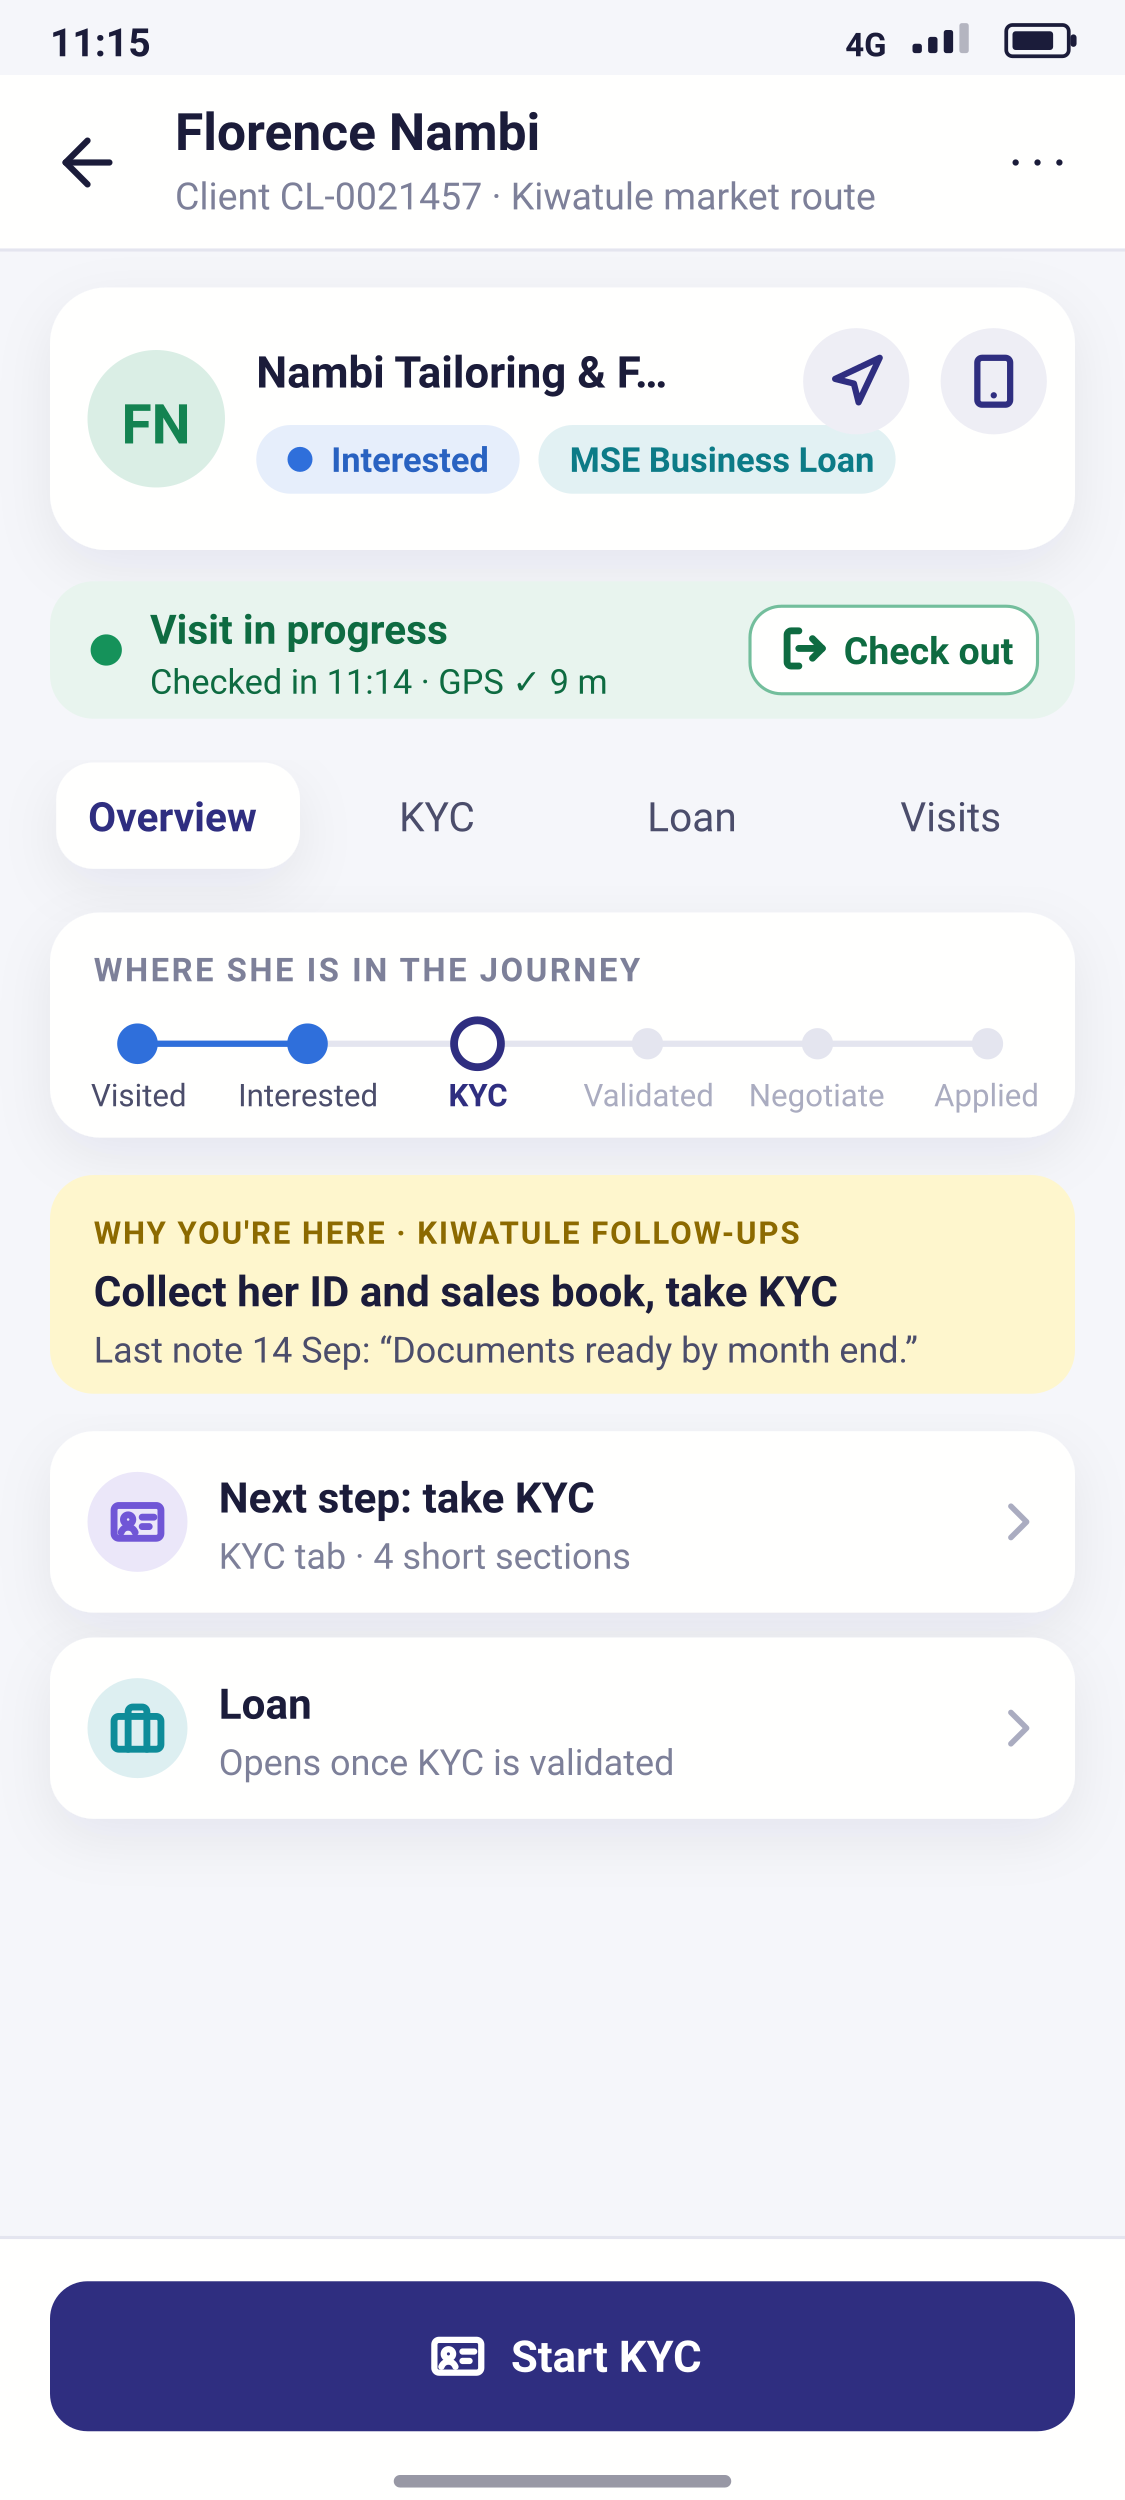
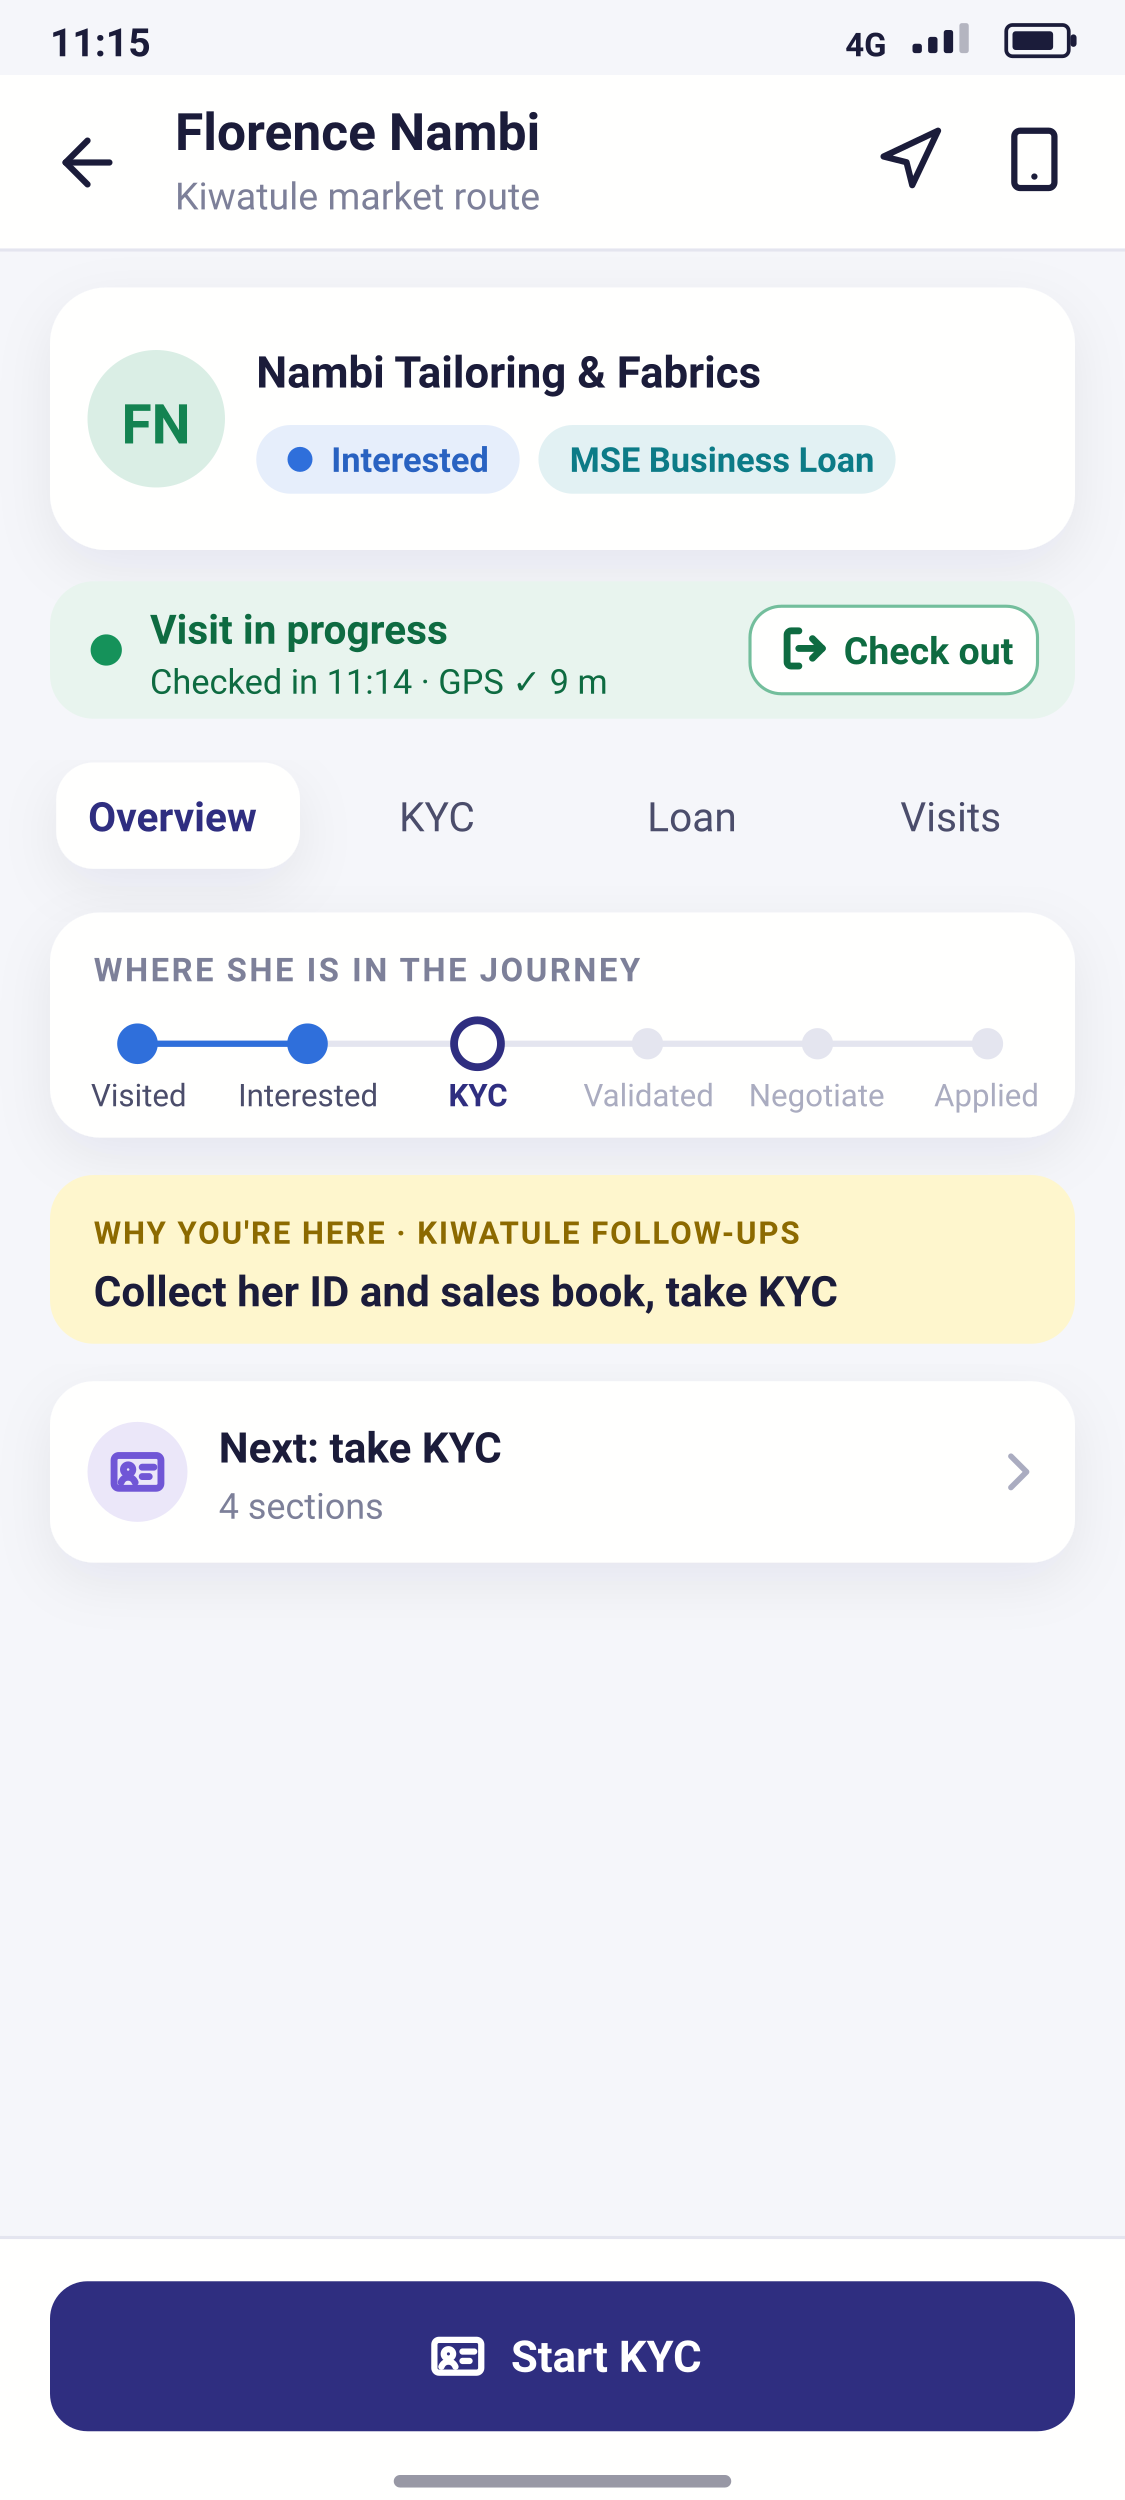
<svg xmlns="http://www.w3.org/2000/svg" width="360" height="800" viewBox="0 0 360 800">
  <defs>
    <filter id="soft" x="-20%" y="-20%" width="140%" height="170%">
      <feDropShadow dx="0" dy="6" stdDeviation="9" flood-color="#1B1C3A" flood-opacity="0.07" />
    </filter>
  </defs>
  <rect id="screen-background" x="0.0" y="0.0" width="360.0" height="800.0" fill="#F5F6FA" />
  <g id="status-bar">
    <text id="11-15" x="16.0" y="18.0" font-family="Segoe UI, Roboto, Helvetica Neue, Arial, sans-serif" font-size="12.5" font-weight="600" fill="#1B1C3A">11:15</text>
    <rect id="battery" x="322.0" y="8.0" width="20.0" height="10.0" rx="2" fill="none" stroke="#1B1C3A" stroke-width="1.2" />
    <rect x="324.0" y="10.0" width="13.0" height="6.0" rx="1" fill="#1B1C3A" />
    <rect x="342.5" y="11.0" width="2.0" height="4.0" rx="1" fill="#1B1C3A" />
    <rect id="signal-bar" x="292.0" y="14.0" width="3.0" height="3.0" rx="0.8" fill="#1B1C3A" fill-opacity="1" />
    <rect id="signal-bar-2" x="297.0" y="11.8" width="3.0" height="5.2" rx="0.8" fill="#1B1C3A" fill-opacity="1" />
    <rect id="signal-bar-3" x="302.0" y="9.6" width="3.0" height="7.4" rx="0.8" fill="#1B1C3A" fill-opacity="1" />
    <rect id="signal-bar-4" x="307.0" y="7.4" width="3.0" height="9.6" rx="0.8" fill="#1B1C3A" fill-opacity="0.3" />
    <text id="network" x="270.5" y="18.0" font-family="Segoe UI, Roboto, Helvetica Neue, Arial, sans-serif" font-size="10.5" font-weight="700" fill="#1B1C3A">4G</text>
  </g>
  <g id="app-bar">
    <rect id="app-bar-bg" x="0.0" y="24.0" width="360.0" height="56.0" fill="#FFFFFE" />
    <line x1="0.0" y1="80.0" x2="360.0" y2="80.0" stroke="#E4E5EF" stroke-width="1" />
    <g id="icon-arrowleft" transform="translate(16.0 40.0) scale(1)">
      <path d="M19 12H5" fill="none" stroke="#1B1C3A" stroke-width="2.00" stroke-linecap="round" stroke-linejoin="round" />
      <path d="M12 19l-7-7 7-7" fill="none" stroke="#1B1C3A" stroke-width="2.00" stroke-linecap="round" stroke-linejoin="round" />
    </g>
    <text id="Florence-Nambi" x="56.0" y="48.0" font-family="Segoe UI, Roboto, Helvetica Neue, Arial, sans-serif" font-size="16.5" font-weight="600" fill="#1B1C3A">Florence Nambi</text>
-     <text id="Client-CL-0021457-Kiwatule" x="56.0" y="67.0" font-family="Segoe UI, Roboto, Helvetica Neue, Arial, sans-serif" font-size="12" font-weight="400" fill="#7D8099">Client CL-0021457 · Kiwatule market route</text>
-     <g id="icon-more" transform="translate(320.0 40.0) scale(1)">
-       <path d="M12 12h.01" fill="none" stroke="#1B1C3A" stroke-width="2.00" stroke-linecap="round" stroke-linejoin="round" />
-       <path d="M19 12h.01" fill="none" stroke="#1B1C3A" stroke-width="2.00" stroke-linecap="round" stroke-linejoin="round" />
-       <path d="M5 12h.01" fill="none" stroke="#1B1C3A" stroke-width="2.00" stroke-linecap="round" stroke-linejoin="round" />
-     </g>
+     <text id="Kiwatule-market-route" x="56.0" y="67.0" font-family="Segoe UI, Roboto, Helvetica Neue, Arial, sans-serif" font-size="12" font-weight="400" fill="#7D8099">Kiwatule market route</text>
+   </g>
+   <g id="icon-phone" transform="translate(320.0 40.0) scale(0.9167)">
+     <path d="M7 2h10a2 2 0 0 1 2 2v16a2 2 0 0 1-2 2H7a2 2 0 0 1-2-2V4a2 2 0 0 1 2-2z" fill="none" stroke="#1B1C3A" stroke-width="2.18" stroke-linecap="round" stroke-linejoin="round" />
+     <path d="M12 18h.01" fill="none" stroke="#1B1C3A" stroke-width="2.18" stroke-linecap="round" stroke-linejoin="round" />
+   </g>
+   <g id="icon-navigation" transform="translate(280.0 40.0) scale(0.9167)">
+     <path d="M3 11l19-9-9 19-2-8z" fill="none" stroke="#1B1C3A" stroke-width="2.18" stroke-linecap="round" stroke-linejoin="round" />
  </g>
  <g id="client-header">
    <rect x="16.0" y="92.0" width="328.0" height="84.0" rx="18" fill="#FFFFFE" filter="url(#soft)" />
    <g id="avatar-FN">
      <circle cx="50.0" cy="134.0" r="22.0" fill="#DAEEE5" />
      <text id="FN" x="38.9" y="141.9" font-family="Segoe UI, Roboto, Helvetica Neue, Arial, sans-serif" font-size="17.6" font-weight="600" fill="#138351">FN</text>
    </g>
-     <text id="Nambi-Tailoring-F" x="82.0" y="124.0" font-family="Segoe UI, Roboto, Helvetica Neue, Arial, sans-serif" font-size="14" font-weight="700" fill="#1B1C3A">Nambi Tailoring &amp; F…</text>
+     <text id="Nambi-Tailoring-Fabrics" x="82.0" y="124.0" font-family="Segoe UI, Roboto, Helvetica Neue, Arial, sans-serif" font-size="14" font-weight="700" fill="#1B1C3A">Nambi Tailoring &amp; Fabrics</text>
    <g id="chip-Interested">
      <rect x="82.0" y="136.0" width="84.3" height="22.0" rx="11.0" fill="#E6EEFB" />
      <circle cx="96.0" cy="147.0" r="4.0" fill="#2F6FDB" />
      <text id="Interested" x="106.0" y="151.0" font-family="Segoe UI, Roboto, Helvetica Neue, Arial, sans-serif" font-size="11" font-weight="600" fill="#2962C1">Interested</text>
    </g>
    <g id="chip-MSE-Business-Loan">
      <rect x="172.3" y="136.0" width="114.3" height="22.0" rx="11.0" fill="#E2F1F3" />
      <text id="MSE-Business-Loan" x="182.3" y="151.0" font-family="Segoe UI, Roboto, Helvetica Neue, Arial, sans-serif" font-size="11" font-weight="600" fill="#0C7B87">MSE Business Loan</text>
-     </g>
-     <circle cx="318.0" cy="122.0" r="17.0" fill="#EEEEF5" />
-     <g id="icon-phone" transform="translate(309.0 113.0) scale(0.75)">
-       <path d="M7 2h10a2 2 0 0 1 2 2v16a2 2 0 0 1-2 2H7a2 2 0 0 1-2-2V4a2 2 0 0 1 2-2z" fill="none" stroke="#2F2E80" stroke-width="2.67" stroke-linecap="round" stroke-linejoin="round" />
-       <path d="M12 18h.01" fill="none" stroke="#2F2E80" stroke-width="2.67" stroke-linecap="round" stroke-linejoin="round" />
-     </g>
-     <circle cx="274.0" cy="122.0" r="17.0" fill="#EEEEF5" />
-     <g id="icon-navigation" transform="translate(265.0 113.0) scale(0.75)">
-       <path d="M3 11l19-9-9 19-2-8z" fill="none" stroke="#2F2E80" stroke-width="2.67" stroke-linecap="round" stroke-linejoin="round" />
    </g>
  </g>
  <g id="visit-bar">
    <rect x="16.0" y="186.0" width="328.0" height="44.0" rx="14" fill="#E8F4EE" />
    <circle cx="34.0" cy="208.0" r="5.0" fill="#15925A" />
    <text id="Visit-in-progress" x="48.0" y="206.0" font-family="Segoe UI, Roboto, Helvetica Neue, Arial, sans-serif" font-size="13" font-weight="700" fill="#0E6B41">Visit in progress</text>
    <text id="Checked-in-11-14-GPS-9-m" x="48.0" y="222.0" font-family="Segoe UI, Roboto, Helvetica Neue, Arial, sans-serif" font-size="11" font-weight="400" fill="#0E6B41">Checked in 11:14 · GPS ✓ 9 m</text>
    <rect x="240.0" y="194.0" width="92.0" height="28.0" rx="10" fill="#FFFFFE" stroke="#73BE9C" stroke-width="1" />
    <g id="icon-logout" transform="translate(250.0 200.0) scale(0.625)">
      <path d="M9 21H5a2 2 0 0 1-2-2V5a2 2 0 0 1 2-2h4" fill="none" stroke="#0E6B41" stroke-width="3.52" stroke-linecap="round" stroke-linejoin="round" />
      <path d="M16 17l5-5-5-5" fill="none" stroke="#0E6B41" stroke-width="3.52" stroke-linecap="round" stroke-linejoin="round" />
      <path d="M21 12H9" fill="none" stroke="#0E6B41" stroke-width="3.52" stroke-linecap="round" stroke-linejoin="round" />
    </g>
    <text id="Check-out" x="270.0" y="212.5" font-family="Segoe UI, Roboto, Helvetica Neue, Arial, sans-serif" font-size="12" font-weight="700" fill="#0E6B41">Check out</text>
  </g>
  <g id="tabs">
    <rect x="18.0" y="244.0" width="78.0" height="34.0" rx="12" fill="#FFFFFE" filter="url(#soft)" />
    <text id="Overview" x="28.2" y="266.0" font-family="Segoe UI, Roboto, Helvetica Neue, Arial, sans-serif" font-size="13" font-weight="700" fill="#2F2E80">Overview</text>
    <text id="KYC" x="127.7" y="266.0" font-family="Segoe UI, Roboto, Helvetica Neue, Arial, sans-serif" font-size="13" font-weight="400" fill="#4B4D6B">KYC</text>
    <text id="Loan" x="207.1" y="266.0" font-family="Segoe UI, Roboto, Helvetica Neue, Arial, sans-serif" font-size="13" font-weight="400" fill="#4B4D6B">Loan</text>
    <text id="Visits" x="288.1" y="266.0" font-family="Segoe UI, Roboto, Helvetica Neue, Arial, sans-serif" font-size="13" font-weight="400" fill="#4B4D6B">Visits</text>
  </g>
  <rect x="16.0" y="292.0" width="328.0" height="72.0" rx="16" fill="#FFFFFE" filter="url(#soft)" />
  <text id="WHERE-SHE-IS-IN-THE-JOURNEY" x="30.0" y="314.0" font-family="Segoe UI, Roboto, Helvetica Neue, Arial, sans-serif" font-size="10.5" font-weight="700" fill="#7D8099" letter-spacing="0.8">WHERE SHE IS IN THE JOURNEY</text>
  <line x1="44.0" y1="334.0" x2="316.0" y2="334.0" stroke="#E4E5EF" stroke-width="2" />
  <line x1="44.0" y1="334.0" x2="98.4" y2="334.0" stroke="#2F6FDB" stroke-width="2" />
  <circle cx="44.0" cy="334.0" r="6.5" fill="#2F6FDB" />
  <text id="Visited" x="29.1" y="354.0" font-family="Segoe UI, Roboto, Helvetica Neue, Arial, sans-serif" font-size="10" font-weight="400" fill="#4B4D6B">Visited</text>
  <circle cx="98.4" cy="334.0" r="6.5" fill="#2F6FDB" />
  <text id="Interested-2" x="76.2" y="354.0" font-family="Segoe UI, Roboto, Helvetica Neue, Arial, sans-serif" font-size="10" font-weight="400" fill="#4B4D6B">Interested</text>
  <circle cx="152.8" cy="334.0" r="7.5" fill="#FFFFFE" stroke="#2F2E80" stroke-width="2.5" />
  <text id="KYC-2" x="143.5" y="354.0" font-family="Segoe UI, Roboto, Helvetica Neue, Arial, sans-serif" font-size="10" font-weight="700" fill="#2F2E80">KYC</text>
  <circle cx="207.2" cy="334.0" r="5.0" fill="#E4E5EF" />
  <text id="Validated" x="186.7" y="354.0" font-family="Segoe UI, Roboto, Helvetica Neue, Arial, sans-serif" font-size="10" font-weight="400" fill="#AAACC0">Validated</text>
  <circle cx="261.6" cy="334.0" r="5.0" fill="#E4E5EF" />
  <text id="Negotiate" x="239.6" y="354.0" font-family="Segoe UI, Roboto, Helvetica Neue, Arial, sans-serif" font-size="10" font-weight="400" fill="#AAACC0">Negotiate</text>
  <circle cx="316.0" cy="334.0" r="5.0" fill="#E4E5EF" />
  <text id="Applied" x="298.9" y="354.0" font-family="Segoe UI, Roboto, Helvetica Neue, Arial, sans-serif" font-size="10" font-weight="400" fill="#AAACC0">Applied</text>
  <g id="why-here">
-     <rect x="16.0" y="376.0" width="328.0" height="70.0" rx="14" fill="#FEF6CD" />
+     <rect x="16.0" y="376.0" width="328.0" height="54.0" rx="14" fill="#FEF6CD" />
    <text id="WHY-YOU-RE-HERE-KIWATULE-F" x="30.0" y="398.0" font-family="Segoe UI, Roboto, Helvetica Neue, Arial, sans-serif" font-size="10" font-weight="700" fill="#8C6A00" letter-spacing="0.6">WHY YOU'RE HERE · KIWATULE FOLLOW-UPS</text>
    <text id="Collect-her-ID-and-sales-boo" x="30.0" y="418.0" font-family="Segoe UI, Roboto, Helvetica Neue, Arial, sans-serif" font-size="13.5" font-weight="600" fill="#1B1C3A">Collect her ID and sales book, take KYC</text>
-     <text id="Last-note-14-Sep-Documents" x="30.0" y="436.0" font-family="Segoe UI, Roboto, Helvetica Neue, Arial, sans-serif" font-size="11.5" font-weight="400" fill="#4B4D6B">Last note 14 Sep: “Documents ready by month end.”</text>
  </g>
-   <g id="row-Next-step-take-KYC">
-     <rect x="16.0" y="458.0" width="328.0" height="58.0" rx="14" fill="#FFFFFE" filter="url(#soft)" />
-     <circle cx="44.0" cy="487.0" r="16.0" fill="#EBE7F9" />
-     <g id="icon-idcard" transform="translate(35.0 478.0) scale(0.75)">
+   <g id="row-Next-take-KYC">
+     <rect x="16.0" y="442.0" width="328.0" height="58.0" rx="14" fill="#FFFFFE" filter="url(#soft)" />
+     <circle cx="44.0" cy="471.0" r="16.0" fill="#EBE7F9" />
+     <g id="icon-idcard" transform="translate(35.0 462.0) scale(0.75)">
      <path d="M4 5h16a2 2 0 0 1 2 2v10a2 2 0 0 1-2 2H4a2 2 0 0 1-2-2V7a2 2 0 0 1 2-2z" fill="none" stroke="#7056D6" stroke-width="2.93" stroke-linecap="round" stroke-linejoin="round" />
      <path d="M8 9a2 2 0 1 0 0 4 2 2 0 1 0 0-4z" fill="none" stroke="#7056D6" stroke-width="2.93" stroke-linecap="round" stroke-linejoin="round" />
      <path d="M5 16.5c.6-1.5 1.7-2.2 3-2.2s2.4.7 3 2.2" fill="none" stroke="#7056D6" stroke-width="2.93" stroke-linecap="round" stroke-linejoin="round" />
      <path d="M14 10h5" fill="none" stroke="#7056D6" stroke-width="2.93" stroke-linecap="round" stroke-linejoin="round" />
      <path d="M14 14h3" fill="none" stroke="#7056D6" stroke-width="2.93" stroke-linecap="round" stroke-linejoin="round" />
    </g>
-     <text id="Next-step-take-KYC" x="70.0" y="484.0" font-family="Segoe UI, Roboto, Helvetica Neue, Arial, sans-serif" font-size="13.5" font-weight="600" fill="#1B1C3A">Next step: take KYC</text>
-     <text id="KYC-tab-4-short-sections" x="70.0" y="502.0" font-family="Segoe UI, Roboto, Helvetica Neue, Arial, sans-serif" font-size="11.5" font-weight="400" fill="#7D8099">KYC tab · 4 short sections</text>
-     <g id="icon-chevright" transform="translate(316.0 477.0) scale(0.8333)">
-       <path d="M9 18l6-6-6-6" fill="none" stroke="#AAACC0" stroke-width="2.16" stroke-linecap="round" stroke-linejoin="round" />
-     </g>
-   </g>
-   <g id="row-Loan">
-     <rect x="16.0" y="524.0" width="328.0" height="58.0" rx="14" fill="#FFFFFE" filter="url(#soft)" />
-     <circle cx="44.0" cy="553.0" r="16.0" fill="#DDEFF1" />
-     <g id="icon-briefcase" transform="translate(35.0 544.0) scale(0.75)">
-       <path d="M4 7h16a2 2 0 0 1 2 2v10a2 2 0 0 1-2 2H4a2 2 0 0 1-2-2V9a2 2 0 0 1 2-2z" fill="none" stroke="#0E8C99" stroke-width="2.93" stroke-linecap="round" stroke-linejoin="round" />
-       <path d="M16 21V5a2 2 0 0 0-2-2h-4a2 2 0 0 0-2 2v16" fill="none" stroke="#0E8C99" stroke-width="2.93" stroke-linecap="round" stroke-linejoin="round" />
-     </g>
-     <text id="Loan-2" x="70.0" y="550.0" font-family="Segoe UI, Roboto, Helvetica Neue, Arial, sans-serif" font-size="13.5" font-weight="600" fill="#1B1C3A">Loan</text>
-     <text id="Opens-once-KYC-is-validated" x="70.0" y="568.0" font-family="Segoe UI, Roboto, Helvetica Neue, Arial, sans-serif" font-size="11.5" font-weight="400" fill="#7D8099">Opens once KYC is validated</text>
-     <g id="icon-chevright-2" transform="translate(316.0 543.0) scale(0.8333)">
+     <text id="Next-take-KYC" x="70.0" y="468.0" font-family="Segoe UI, Roboto, Helvetica Neue, Arial, sans-serif" font-size="13.5" font-weight="600" fill="#1B1C3A">Next: take KYC</text>
+     <text id="4-sections" x="70.0" y="486.0" font-family="Segoe UI, Roboto, Helvetica Neue, Arial, sans-serif" font-size="11.5" font-weight="400" fill="#7D8099">4 sections</text>
+     <g id="icon-chevright" transform="translate(316.0 461.0) scale(0.8333)">
      <path d="M9 18l6-6-6-6" fill="none" stroke="#AAACC0" stroke-width="2.16" stroke-linecap="round" stroke-linejoin="round" />
    </g>
  </g>
  <g id="footer">
    <rect x="0.0" y="716.0" width="360.0" height="84.0" fill="#FFFFFE" />
    <line x1="0.0" y1="716.0" x2="360.0" y2="716.0" stroke="#E4E5EF" stroke-width="1" />
    <g id="button-Start-KYC">
      <rect x="16.0" y="730.0" width="328.0" height="48.0" rx="12" fill="#2F2E80" />
      <g id="icon-idcard-2" transform="translate(137.5 745.0) scale(0.75)">
        <path d="M4 5h16a2 2 0 0 1 2 2v10a2 2 0 0 1-2 2H4a2 2 0 0 1-2-2V7a2 2 0 0 1 2-2z" fill="none" stroke="#FFFFFF" stroke-width="2.67" stroke-linecap="round" stroke-linejoin="round" />
        <path d="M8 9a2 2 0 1 0 0 4 2 2 0 1 0 0-4z" fill="none" stroke="#FFFFFF" stroke-width="2.67" stroke-linecap="round" stroke-linejoin="round" />
        <path d="M5 16.5c.6-1.5 1.7-2.2 3-2.2s2.4.7 3 2.2" fill="none" stroke="#FFFFFF" stroke-width="2.67" stroke-linecap="round" stroke-linejoin="round" />
        <path d="M14 10h5" fill="none" stroke="#FFFFFF" stroke-width="2.67" stroke-linecap="round" stroke-linejoin="round" />
        <path d="M14 14h3" fill="none" stroke="#FFFFFF" stroke-width="2.67" stroke-linecap="round" stroke-linejoin="round" />
      </g>
      <text id="Start-KYC" x="163.5" y="759.0" font-family="Segoe UI, Roboto, Helvetica Neue, Arial, sans-serif" font-size="14" font-weight="600" fill="#FFFFFF">Start KYC</text>
    </g>
  </g>
  <rect id="gesture-bar" x="126.0" y="792.0" width="108.0" height="4.0" rx="2" fill="#1B1C3A" fill-opacity="0.45" />
</svg>
